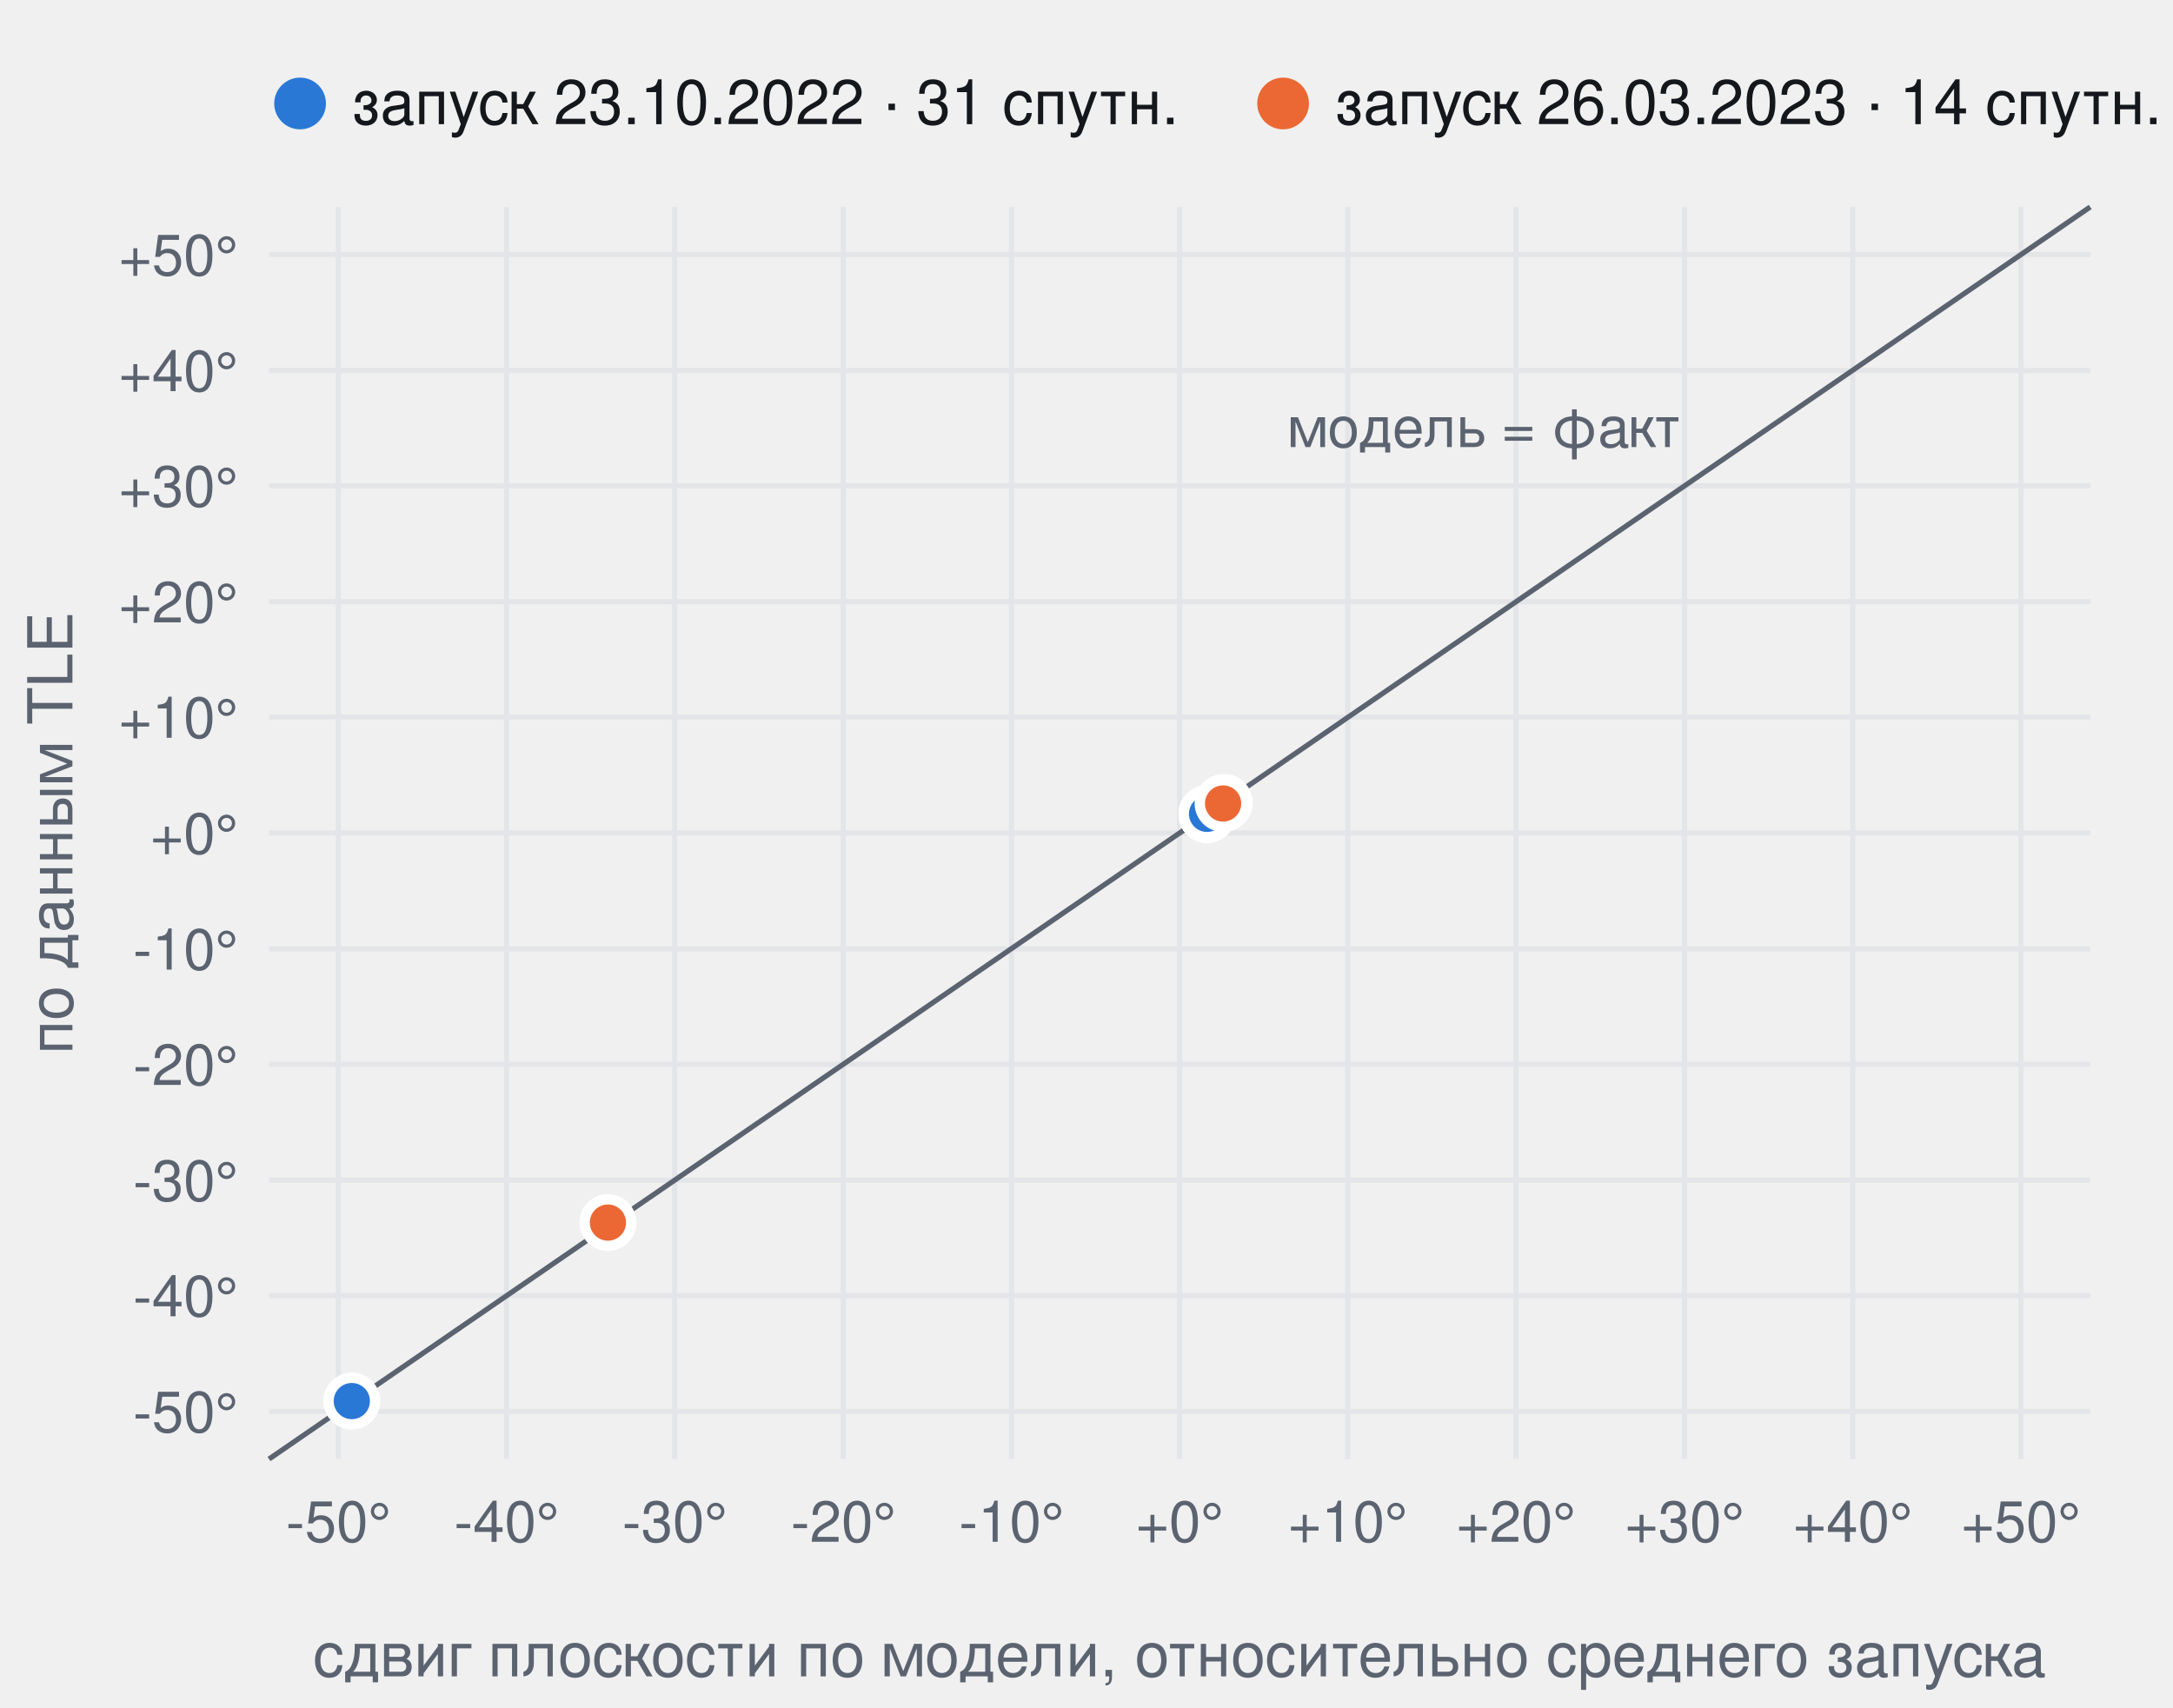
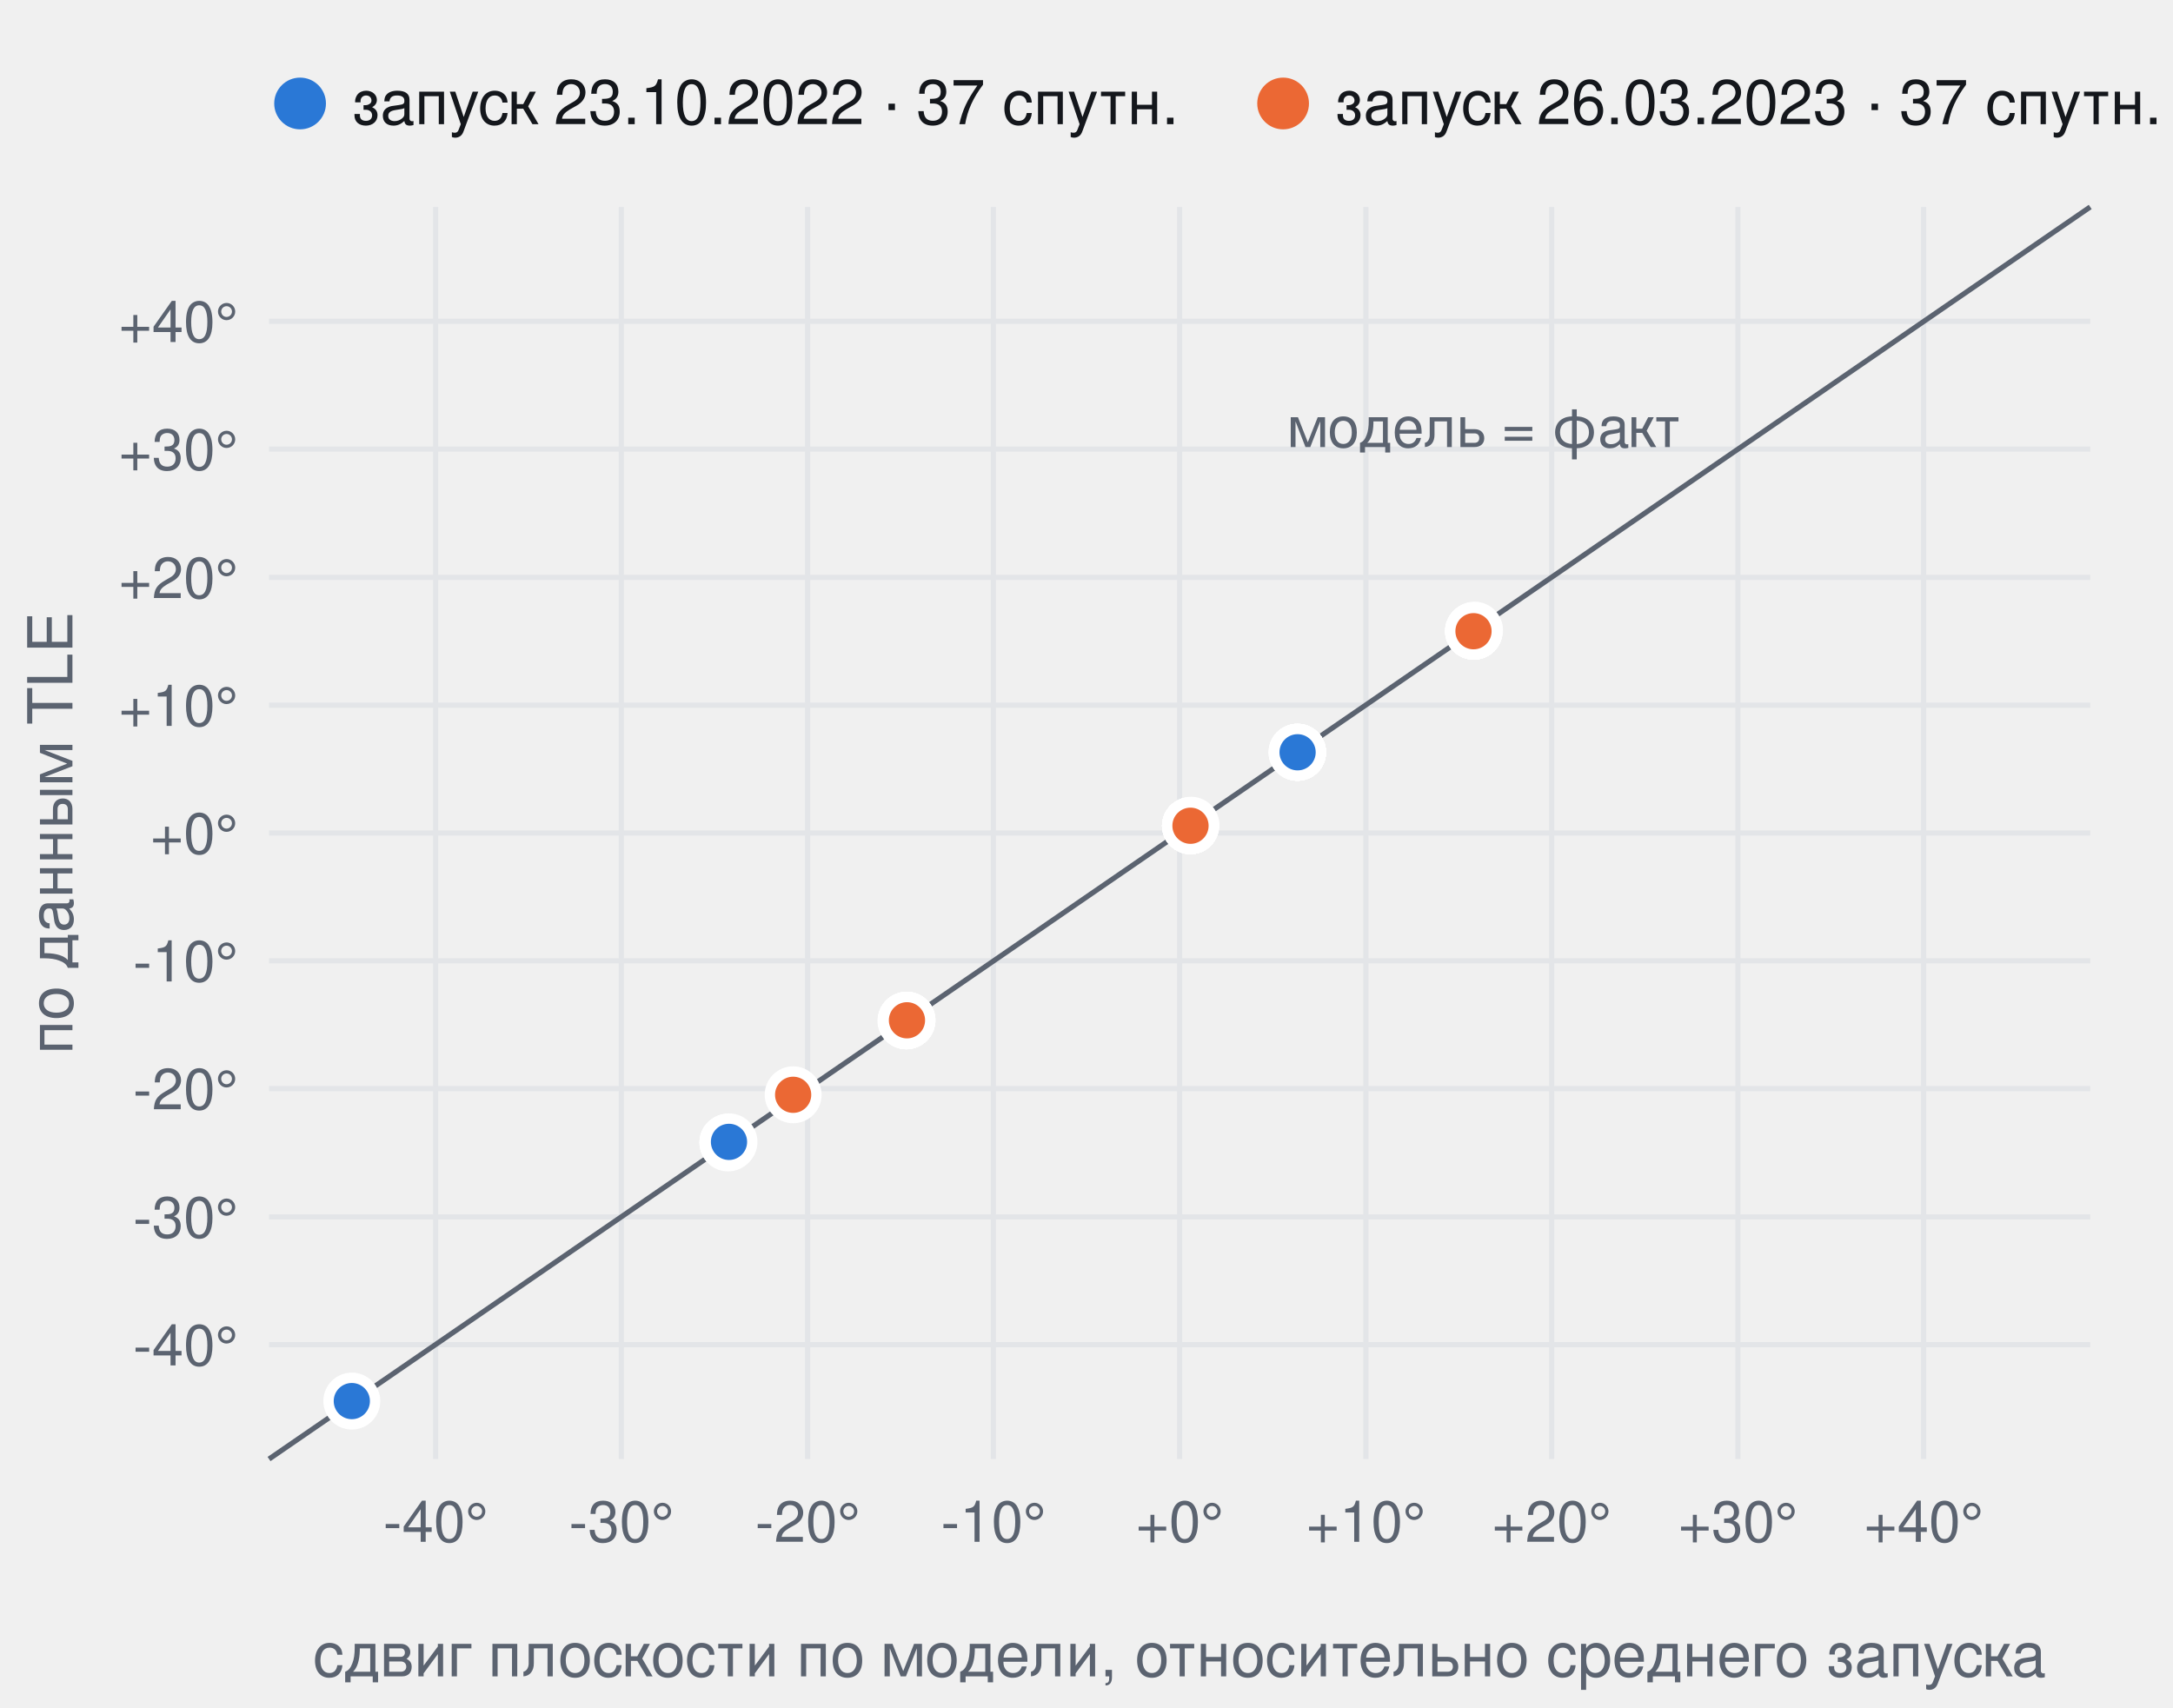
<svg xmlns="http://www.w3.org/2000/svg" viewBox="0 0 420 330" width="420" height="330" font-family="Helvetica Neue, Helvetica, Arial, sans-serif">
-   <line x1="65.4" x2="65.4" y1="40" y2="282" stroke="#e3e5e8" stroke-width="1" />
-   <line x1="52" x2="404" y1="272.8" y2="272.8" stroke="#e3e5e8" stroke-width="1" />
-   <text x="65.4" y="298.0" font-size="11" fill="#5b6370" text-anchor="middle">-50°</text>
-   <text x="46" y="276.8" font-size="11" fill="#5b6370" text-anchor="end">-50°</text>
-   <line x1="97.9" x2="97.9" y1="40" y2="282" stroke="#e3e5e8" stroke-width="1" />
-   <line x1="52" x2="404" y1="250.4" y2="250.4" stroke="#e3e5e8" stroke-width="1" />
-   <text x="97.9" y="298.0" font-size="11" fill="#5b6370" text-anchor="middle">-40°</text>
-   <text x="46" y="254.4" font-size="11" fill="#5b6370" text-anchor="end">-40°</text>
-   <line x1="130.4" x2="130.4" y1="40" y2="282" stroke="#e3e5e8" stroke-width="1" />
-   <line x1="52" x2="404" y1="228.1" y2="228.1" stroke="#e3e5e8" stroke-width="1" />
-   <text x="130.4" y="298.0" font-size="11" fill="#5b6370" text-anchor="middle">-30°</text>
-   <text x="46" y="232.1" font-size="11" fill="#5b6370" text-anchor="end">-30°</text>
-   <line x1="163.0" x2="163.0" y1="40" y2="282" stroke="#e3e5e8" stroke-width="1" />
-   <line x1="52" x2="404" y1="205.7" y2="205.7" stroke="#e3e5e8" stroke-width="1" />
-   <text x="163.0" y="298.0" font-size="11" fill="#5b6370" text-anchor="middle">-20°</text>
-   <text x="46" y="209.7" font-size="11" fill="#5b6370" text-anchor="end">-20°</text>
-   <line x1="195.5" x2="195.5" y1="40" y2="282" stroke="#e3e5e8" stroke-width="1" />
-   <line x1="52" x2="404" y1="183.4" y2="183.4" stroke="#e3e5e8" stroke-width="1" />
-   <text x="195.5" y="298.0" font-size="11" fill="#5b6370" text-anchor="middle">-10°</text>
-   <text x="46" y="187.4" font-size="11" fill="#5b6370" text-anchor="end">-10°</text>
+   <line x1="84.2" x2="84.2" y1="40" y2="282" stroke="#e3e5e8" stroke-width="1" />
+   <line x1="52" x2="404" y1="259.9" y2="259.9" stroke="#e3e5e8" stroke-width="1" />
+   <text x="84.2" y="298.0" font-size="11" fill="#5b6370" text-anchor="middle">-40°</text>
+   <text x="46" y="263.9" font-size="11" fill="#5b6370" text-anchor="end">-40°</text>
+   <line x1="120.1" x2="120.1" y1="40" y2="282" stroke="#e3e5e8" stroke-width="1" />
+   <line x1="52" x2="404" y1="235.2" y2="235.2" stroke="#e3e5e8" stroke-width="1" />
+   <text x="120.1" y="298.0" font-size="11" fill="#5b6370" text-anchor="middle">-30°</text>
+   <text x="46" y="239.2" font-size="11" fill="#5b6370" text-anchor="end">-30°</text>
+   <line x1="156.1" x2="156.1" y1="40" y2="282" stroke="#e3e5e8" stroke-width="1" />
+   <line x1="52" x2="404" y1="210.4" y2="210.4" stroke="#e3e5e8" stroke-width="1" />
+   <text x="156.1" y="298.0" font-size="11" fill="#5b6370" text-anchor="middle">-20°</text>
+   <text x="46" y="214.4" font-size="11" fill="#5b6370" text-anchor="end">-20°</text>
+   <line x1="192.0" x2="192.0" y1="40" y2="282" stroke="#e3e5e8" stroke-width="1" />
+   <line x1="52" x2="404" y1="185.7" y2="185.7" stroke="#e3e5e8" stroke-width="1" />
+   <text x="192.0" y="298.0" font-size="11" fill="#5b6370" text-anchor="middle">-10°</text>
+   <text x="46" y="189.7" font-size="11" fill="#5b6370" text-anchor="end">-10°</text>
  <line x1="228.0" x2="228.0" y1="40" y2="282" stroke="#e3e5e8" stroke-width="1" />
  <line x1="52" x2="404" y1="161.0" y2="161.0" stroke="#e3e5e8" stroke-width="1" />
  <text x="228.0" y="298.0" font-size="11" fill="#5b6370" text-anchor="middle">+0°</text>
  <text x="46" y="165.0" font-size="11" fill="#5b6370" text-anchor="end">+0°</text>
-   <line x1="260.5" x2="260.5" y1="40" y2="282" stroke="#e3e5e8" stroke-width="1" />
-   <line x1="52" x2="404" y1="138.6" y2="138.6" stroke="#e3e5e8" stroke-width="1" />
-   <text x="260.5" y="298.0" font-size="11" fill="#5b6370" text-anchor="middle">+10°</text>
-   <text x="46" y="142.6" font-size="11" fill="#5b6370" text-anchor="end">+10°</text>
-   <line x1="293.0" x2="293.0" y1="40" y2="282" stroke="#e3e5e8" stroke-width="1" />
-   <line x1="52" x2="404" y1="116.3" y2="116.3" stroke="#e3e5e8" stroke-width="1" />
-   <text x="293.0" y="298.0" font-size="11" fill="#5b6370" text-anchor="middle">+20°</text>
-   <text x="46" y="120.3" font-size="11" fill="#5b6370" text-anchor="end">+20°</text>
-   <line x1="325.6" x2="325.6" y1="40" y2="282" stroke="#e3e5e8" stroke-width="1" />
-   <line x1="52" x2="404" y1="93.9" y2="93.9" stroke="#e3e5e8" stroke-width="1" />
-   <text x="325.6" y="298.0" font-size="11" fill="#5b6370" text-anchor="middle">+30°</text>
-   <text x="46" y="97.9" font-size="11" fill="#5b6370" text-anchor="end">+30°</text>
-   <line x1="358.1" x2="358.1" y1="40" y2="282" stroke="#e3e5e8" stroke-width="1" />
-   <line x1="52" x2="404" y1="71.6" y2="71.6" stroke="#e3e5e8" stroke-width="1" />
-   <text x="358.1" y="298.0" font-size="11" fill="#5b6370" text-anchor="middle">+40°</text>
-   <text x="46" y="75.6" font-size="11" fill="#5b6370" text-anchor="end">+40°</text>
-   <line x1="390.6" x2="390.6" y1="40" y2="282" stroke="#e3e5e8" stroke-width="1" />
-   <line x1="52" x2="404" y1="49.2" y2="49.2" stroke="#e3e5e8" stroke-width="1" />
-   <text x="390.6" y="298.0" font-size="11" fill="#5b6370" text-anchor="middle">+50°</text>
-   <text x="46" y="53.2" font-size="11" fill="#5b6370" text-anchor="end">+50°</text>
+   <line x1="264.0" x2="264.0" y1="40" y2="282" stroke="#e3e5e8" stroke-width="1" />
+   <line x1="52" x2="404" y1="136.3" y2="136.3" stroke="#e3e5e8" stroke-width="1" />
+   <text x="264.0" y="298.0" font-size="11" fill="#5b6370" text-anchor="middle">+10°</text>
+   <text x="46" y="140.3" font-size="11" fill="#5b6370" text-anchor="end">+10°</text>
+   <line x1="299.9" x2="299.9" y1="40" y2="282" stroke="#e3e5e8" stroke-width="1" />
+   <line x1="52" x2="404" y1="111.6" y2="111.6" stroke="#e3e5e8" stroke-width="1" />
+   <text x="299.9" y="298.0" font-size="11" fill="#5b6370" text-anchor="middle">+20°</text>
+   <text x="46" y="115.6" font-size="11" fill="#5b6370" text-anchor="end">+20°</text>
+   <line x1="335.9" x2="335.9" y1="40" y2="282" stroke="#e3e5e8" stroke-width="1" />
+   <line x1="52" x2="404" y1="86.8" y2="86.8" stroke="#e3e5e8" stroke-width="1" />
+   <text x="335.9" y="298.0" font-size="11" fill="#5b6370" text-anchor="middle">+30°</text>
+   <text x="46" y="90.8" font-size="11" fill="#5b6370" text-anchor="end">+30°</text>
+   <line x1="371.8" x2="371.8" y1="40" y2="282" stroke="#e3e5e8" stroke-width="1" />
+   <line x1="52" x2="404" y1="62.1" y2="62.1" stroke="#e3e5e8" stroke-width="1" />
+   <text x="371.8" y="298.0" font-size="11" fill="#5b6370" text-anchor="middle">+40°</text>
+   <text x="46" y="66.1" font-size="11" fill="#5b6370" text-anchor="end">+40°</text>
  <line x1="52.0" y1="282.0" x2="404.0" y2="40.0" stroke="#5b6370" stroke-width="1" />
  <text x="324.8" y="86.4" font-size="11" fill="#5b6370" text-anchor="end">модель = факт</text>
-   <circle cx="233.3" cy="157.3" r="4.5" fill="#2a78d6" stroke="#ffffff" stroke-width="2" />
-   <circle cx="233.3" cy="157.4" r="4.5" fill="#2a78d6" stroke="#ffffff" stroke-width="2" />
-   <circle cx="233.4" cy="157.3" r="4.5" fill="#2a78d6" stroke="#ffffff" stroke-width="2" />
-   <circle cx="233.3" cy="157.3" r="4.5" fill="#2a78d6" stroke="#ffffff" stroke-width="2" />
-   <circle cx="233.3" cy="157.3" r="4.5" fill="#2a78d6" stroke="#ffffff" stroke-width="2" />
-   <circle cx="233.3" cy="157.3" r="4.5" fill="#2a78d6" stroke="#ffffff" stroke-width="2" />
-   <circle cx="233.3" cy="157.4" r="4.5" fill="#2a78d6" stroke="#ffffff" stroke-width="2" />
-   <circle cx="233.3" cy="157.4" r="4.5" fill="#2a78d6" stroke="#ffffff" stroke-width="2" />
-   <circle cx="233.3" cy="157.3" r="4.5" fill="#2a78d6" stroke="#ffffff" stroke-width="2" />
-   <circle cx="233.3" cy="157.3" r="4.5" fill="#2a78d6" stroke="#ffffff" stroke-width="2" />
-   <circle cx="233.3" cy="157.3" r="4.5" fill="#2a78d6" stroke="#ffffff" stroke-width="2" />
-   <circle cx="233.3" cy="157.3" r="4.5" fill="#2a78d6" stroke="#ffffff" stroke-width="2" />
-   <circle cx="233.4" cy="157.3" r="4.5" fill="#2a78d6" stroke="#ffffff" stroke-width="2" />
-   <circle cx="233.4" cy="157.3" r="4.5" fill="#2a78d6" stroke="#ffffff" stroke-width="2" />
-   <circle cx="233.3" cy="157.4" r="4.5" fill="#2a78d6" stroke="#ffffff" stroke-width="2" />
-   <circle cx="233.3" cy="157.4" r="4.5" fill="#2a78d6" stroke="#ffffff" stroke-width="2" />
-   <circle cx="233.3" cy="157.3" r="4.5" fill="#2a78d6" stroke="#ffffff" stroke-width="2" />
-   <circle cx="233.3" cy="157.3" r="4.5" fill="#2a78d6" stroke="#ffffff" stroke-width="2" />
-   <circle cx="233.3" cy="157.3" r="4.5" fill="#2a78d6" stroke="#ffffff" stroke-width="2" />
-   <circle cx="233.3" cy="157.3" r="4.5" fill="#2a78d6" stroke="#ffffff" stroke-width="2" />
-   <circle cx="233.4" cy="157.3" r="4.5" fill="#2a78d6" stroke="#ffffff" stroke-width="2" />
-   <circle cx="233.3" cy="157.3" r="4.5" fill="#2a78d6" stroke="#ffffff" stroke-width="2" />
-   <circle cx="233.3" cy="157.4" r="4.5" fill="#2a78d6" stroke="#ffffff" stroke-width="2" />
-   <circle cx="233.3" cy="157.3" r="4.5" fill="#2a78d6" stroke="#ffffff" stroke-width="2" />
-   <circle cx="233.3" cy="157.4" r="4.5" fill="#2a78d6" stroke="#ffffff" stroke-width="2" />
-   <circle cx="233.3" cy="157.4" r="4.5" fill="#2a78d6" stroke="#ffffff" stroke-width="2" />
-   <circle cx="233.3" cy="157.3" r="4.5" fill="#2a78d6" stroke="#ffffff" stroke-width="2" />
-   <circle cx="233.3" cy="157.3" r="4.5" fill="#2a78d6" stroke="#ffffff" stroke-width="2" />
-   <circle cx="233.4" cy="157.3" r="4.5" fill="#2a78d6" stroke="#ffffff" stroke-width="2" />
-   <circle cx="233.3" cy="157.3" r="4.5" fill="#2a78d6" stroke="#ffffff" stroke-width="2" />
+   <circle cx="250.8" cy="145.4" r="4.5" fill="#2a78d6" stroke="#ffffff" stroke-width="2" />
+   <circle cx="250.8" cy="145.4" r="4.5" fill="#2a78d6" stroke="#ffffff" stroke-width="2" />
+   <circle cx="250.8" cy="145.4" r="4.5" fill="#2a78d6" stroke="#ffffff" stroke-width="2" />
+   <circle cx="250.8" cy="145.4" r="4.5" fill="#2a78d6" stroke="#ffffff" stroke-width="2" />
+   <circle cx="250.8" cy="145.4" r="4.5" fill="#2a78d6" stroke="#ffffff" stroke-width="2" />
+   <circle cx="250.8" cy="145.4" r="4.5" fill="#2a78d6" stroke="#ffffff" stroke-width="2" />
+   <circle cx="250.8" cy="145.4" r="4.5" fill="#2a78d6" stroke="#ffffff" stroke-width="2" />
+   <circle cx="250.8" cy="145.4" r="4.5" fill="#2a78d6" stroke="#ffffff" stroke-width="2" />
+   <circle cx="250.8" cy="145.4" r="4.5" fill="#2a78d6" stroke="#ffffff" stroke-width="2" />
+   <circle cx="250.8" cy="145.4" r="4.5" fill="#2a78d6" stroke="#ffffff" stroke-width="2" />
+   <circle cx="250.8" cy="145.4" r="4.5" fill="#2a78d6" stroke="#ffffff" stroke-width="2" />
+   <circle cx="250.8" cy="145.4" r="4.5" fill="#2a78d6" stroke="#ffffff" stroke-width="2" />
+   <circle cx="250.8" cy="145.4" r="4.5" fill="#2a78d6" stroke="#ffffff" stroke-width="2" />
+   <circle cx="250.8" cy="145.4" r="4.5" fill="#2a78d6" stroke="#ffffff" stroke-width="2" />
+   <circle cx="250.8" cy="145.4" r="4.5" fill="#2a78d6" stroke="#ffffff" stroke-width="2" />
+   <circle cx="140.7" cy="220.8" r="4.5" fill="#2a78d6" stroke="#ffffff" stroke-width="2" />
+   <circle cx="250.8" cy="145.4" r="4.5" fill="#2a78d6" stroke="#ffffff" stroke-width="2" />
+   <circle cx="250.8" cy="145.4" r="4.5" fill="#2a78d6" stroke="#ffffff" stroke-width="2" />
+   <circle cx="250.7" cy="145.4" r="4.5" fill="#2a78d6" stroke="#ffffff" stroke-width="2" />
+   <circle cx="250.8" cy="145.4" r="4.5" fill="#2a78d6" stroke="#ffffff" stroke-width="2" />
+   <circle cx="140.7" cy="220.9" r="4.5" fill="#2a78d6" stroke="#ffffff" stroke-width="2" />
+   <circle cx="250.8" cy="145.4" r="4.5" fill="#2a78d6" stroke="#ffffff" stroke-width="2" />
+   <circle cx="250.8" cy="145.4" r="4.5" fill="#2a78d6" stroke="#ffffff" stroke-width="2" />
+   <circle cx="250.8" cy="145.4" r="4.5" fill="#2a78d6" stroke="#ffffff" stroke-width="2" />
+   <circle cx="250.7" cy="145.4" r="4.5" fill="#2a78d6" stroke="#ffffff" stroke-width="2" />
+   <circle cx="250.8" cy="145.4" r="4.5" fill="#2a78d6" stroke="#ffffff" stroke-width="2" />
+   <circle cx="250.7" cy="145.4" r="4.5" fill="#2a78d6" stroke="#ffffff" stroke-width="2" />
+   <circle cx="250.8" cy="145.4" r="4.5" fill="#2a78d6" stroke="#ffffff" stroke-width="2" />
+   <circle cx="140.7" cy="220.8" r="4.5" fill="#2a78d6" stroke="#ffffff" stroke-width="2" />
+   <circle cx="140.8" cy="220.8" r="4.5" fill="#2a78d6" stroke="#ffffff" stroke-width="2" />
+   <circle cx="250.8" cy="145.4" r="4.5" fill="#2a78d6" stroke="#ffffff" stroke-width="2" />
+   <circle cx="250.8" cy="145.4" r="4.5" fill="#2a78d6" stroke="#ffffff" stroke-width="2" />
+   <circle cx="250.8" cy="145.4" r="4.5" fill="#2a78d6" stroke="#ffffff" stroke-width="2" />
+   <circle cx="140.7" cy="220.8" r="4.5" fill="#2a78d6" stroke="#ffffff" stroke-width="2" />
+   <circle cx="250.8" cy="145.4" r="4.5" fill="#2a78d6" stroke="#ffffff" stroke-width="2" />
+   <circle cx="140.9" cy="220.7" r="4.5" fill="#2a78d6" stroke="#ffffff" stroke-width="2" />
  <circle cx="68.0" cy="270.8" r="4.5" fill="#2a78d6" stroke="#ffffff" stroke-width="2" />
  <circle cx="58" cy="20" r="5" fill="#2a78d6" />
-   <text x="68" y="24" font-size="12" fill="#14171c">запуск 23.10.2022 · 31 спутн.</text>
-   <circle cx="236.5" cy="155.2" r="4.5" fill="#eb6834" stroke="#ffffff" stroke-width="2" />
-   <circle cx="236.5" cy="155.2" r="4.5" fill="#eb6834" stroke="#ffffff" stroke-width="2" />
-   <circle cx="236.5" cy="155.2" r="4.5" fill="#eb6834" stroke="#ffffff" stroke-width="2" />
-   <circle cx="236.5" cy="155.2" r="4.5" fill="#eb6834" stroke="#ffffff" stroke-width="2" />
-   <circle cx="236.5" cy="155.2" r="4.5" fill="#eb6834" stroke="#ffffff" stroke-width="2" />
-   <circle cx="236.5" cy="155.2" r="4.5" fill="#eb6834" stroke="#ffffff" stroke-width="2" />
-   <circle cx="236.5" cy="155.2" r="4.5" fill="#eb6834" stroke="#ffffff" stroke-width="2" />
-   <circle cx="236.6" cy="155.1" r="4.5" fill="#eb6834" stroke="#ffffff" stroke-width="2" />
-   <circle cx="236.6" cy="155.2" r="4.5" fill="#eb6834" stroke="#ffffff" stroke-width="2" />
-   <circle cx="236.5" cy="155.2" r="4.5" fill="#eb6834" stroke="#ffffff" stroke-width="2" />
-   <circle cx="236.6" cy="155.2" r="4.5" fill="#eb6834" stroke="#ffffff" stroke-width="2" />
-   <circle cx="236.5" cy="155.2" r="4.5" fill="#eb6834" stroke="#ffffff" stroke-width="2" />
-   <circle cx="236.4" cy="155.3" r="4.5" fill="#eb6834" stroke="#ffffff" stroke-width="2" />
-   <circle cx="117.5" cy="236.3" r="4.5" fill="#eb6834" stroke="#ffffff" stroke-width="2" />
+   <text x="68" y="24" font-size="12" fill="#14171c">запуск 23.10.2022 · 37 спутн.</text>
+   <circle cx="175.2" cy="197.3" r="4.5" fill="#eb6834" stroke="#ffffff" stroke-width="2" />
+   <circle cx="175.2" cy="197.2" r="4.5" fill="#eb6834" stroke="#ffffff" stroke-width="2" />
+   <circle cx="175.1" cy="197.3" r="4.5" fill="#eb6834" stroke="#ffffff" stroke-width="2" />
+   <circle cx="230.1" cy="159.6" r="4.5" fill="#eb6834" stroke="#ffffff" stroke-width="2" />
+   <circle cx="175.3" cy="197.2" r="4.5" fill="#eb6834" stroke="#ffffff" stroke-width="2" />
+   <circle cx="230.1" cy="159.6" r="4.5" fill="#eb6834" stroke="#ffffff" stroke-width="2" />
+   <circle cx="230.1" cy="159.6" r="4.5" fill="#eb6834" stroke="#ffffff" stroke-width="2" />
+   <circle cx="284.9" cy="121.9" r="4.5" fill="#eb6834" stroke="#ffffff" stroke-width="2" />
+   <circle cx="230.2" cy="159.5" r="4.5" fill="#eb6834" stroke="#ffffff" stroke-width="2" />
+   <circle cx="175.2" cy="197.2" r="4.5" fill="#eb6834" stroke="#ffffff" stroke-width="2" />
+   <circle cx="175.3" cy="197.2" r="4.5" fill="#eb6834" stroke="#ffffff" stroke-width="2" />
+   <circle cx="175.2" cy="197.2" r="4.5" fill="#eb6834" stroke="#ffffff" stroke-width="2" />
+   <circle cx="175.3" cy="197.2" r="4.5" fill="#eb6834" stroke="#ffffff" stroke-width="2" />
+   <circle cx="230.1" cy="159.6" r="4.5" fill="#eb6834" stroke="#ffffff" stroke-width="2" />
+   <circle cx="230.1" cy="159.6" r="4.5" fill="#eb6834" stroke="#ffffff" stroke-width="2" />
+   <circle cx="230.1" cy="159.6" r="4.5" fill="#eb6834" stroke="#ffffff" stroke-width="2" />
+   <circle cx="175.2" cy="197.3" r="4.5" fill="#eb6834" stroke="#ffffff" stroke-width="2" />
+   <circle cx="230.1" cy="159.6" r="4.5" fill="#eb6834" stroke="#ffffff" stroke-width="2" />
+   <circle cx="175.2" cy="197.3" r="4.5" fill="#eb6834" stroke="#ffffff" stroke-width="2" />
+   <circle cx="175.2" cy="197.2" r="4.5" fill="#eb6834" stroke="#ffffff" stroke-width="2" />
+   <circle cx="175.2" cy="197.3" r="4.5" fill="#eb6834" stroke="#ffffff" stroke-width="2" />
+   <circle cx="230.1" cy="159.6" r="4.5" fill="#eb6834" stroke="#ffffff" stroke-width="2" />
+   <circle cx="230.1" cy="159.6" r="4.5" fill="#eb6834" stroke="#ffffff" stroke-width="2" />
+   <circle cx="175.3" cy="197.2" r="4.5" fill="#eb6834" stroke="#ffffff" stroke-width="2" />
+   <circle cx="284.9" cy="122.0" r="4.5" fill="#eb6834" stroke="#ffffff" stroke-width="2" />
+   <circle cx="284.8" cy="122.0" r="4.5" fill="#eb6834" stroke="#ffffff" stroke-width="2" />
+   <circle cx="284.9" cy="122.0" r="4.5" fill="#eb6834" stroke="#ffffff" stroke-width="2" />
+   <circle cx="284.9" cy="122.0" r="4.5" fill="#eb6834" stroke="#ffffff" stroke-width="2" />
+   <circle cx="284.8" cy="122.0" r="4.5" fill="#eb6834" stroke="#ffffff" stroke-width="2" />
+   <circle cx="284.9" cy="122.0" r="4.5" fill="#eb6834" stroke="#ffffff" stroke-width="2" />
+   <circle cx="285.0" cy="121.8" r="4.5" fill="#eb6834" stroke="#ffffff" stroke-width="2" />
+   <circle cx="284.9" cy="121.9" r="4.5" fill="#eb6834" stroke="#ffffff" stroke-width="2" />
+   <circle cx="284.9" cy="122.0" r="4.5" fill="#eb6834" stroke="#ffffff" stroke-width="2" />
+   <circle cx="284.9" cy="121.9" r="4.5" fill="#eb6834" stroke="#ffffff" stroke-width="2" />
+   <circle cx="284.8" cy="122.0" r="4.5" fill="#eb6834" stroke="#ffffff" stroke-width="2" />
+   <circle cx="284.8" cy="122.0" r="4.5" fill="#eb6834" stroke="#ffffff" stroke-width="2" />
+   <circle cx="153.3" cy="211.6" r="4.5" fill="#eb6834" stroke="#ffffff" stroke-width="2" />
  <circle cx="248" cy="20" r="5" fill="#eb6834" />
-   <text x="258" y="24" font-size="12" fill="#14171c">запуск 26.03.2023 · 14 спутн.</text>
+   <text x="258" y="24" font-size="12" fill="#14171c">запуск 26.03.2023 · 37 спутн.</text>
  <text x="228.0" y="324" font-size="12" fill="#5b6370" text-anchor="middle">сдвиг плоскости по модели, относительно среднего запуска</text>
  <text x="14" y="161.0" font-size="12" fill="#5b6370" transform="rotate(-90 14 161.0)" text-anchor="middle">по данным TLE</text>
</svg>
